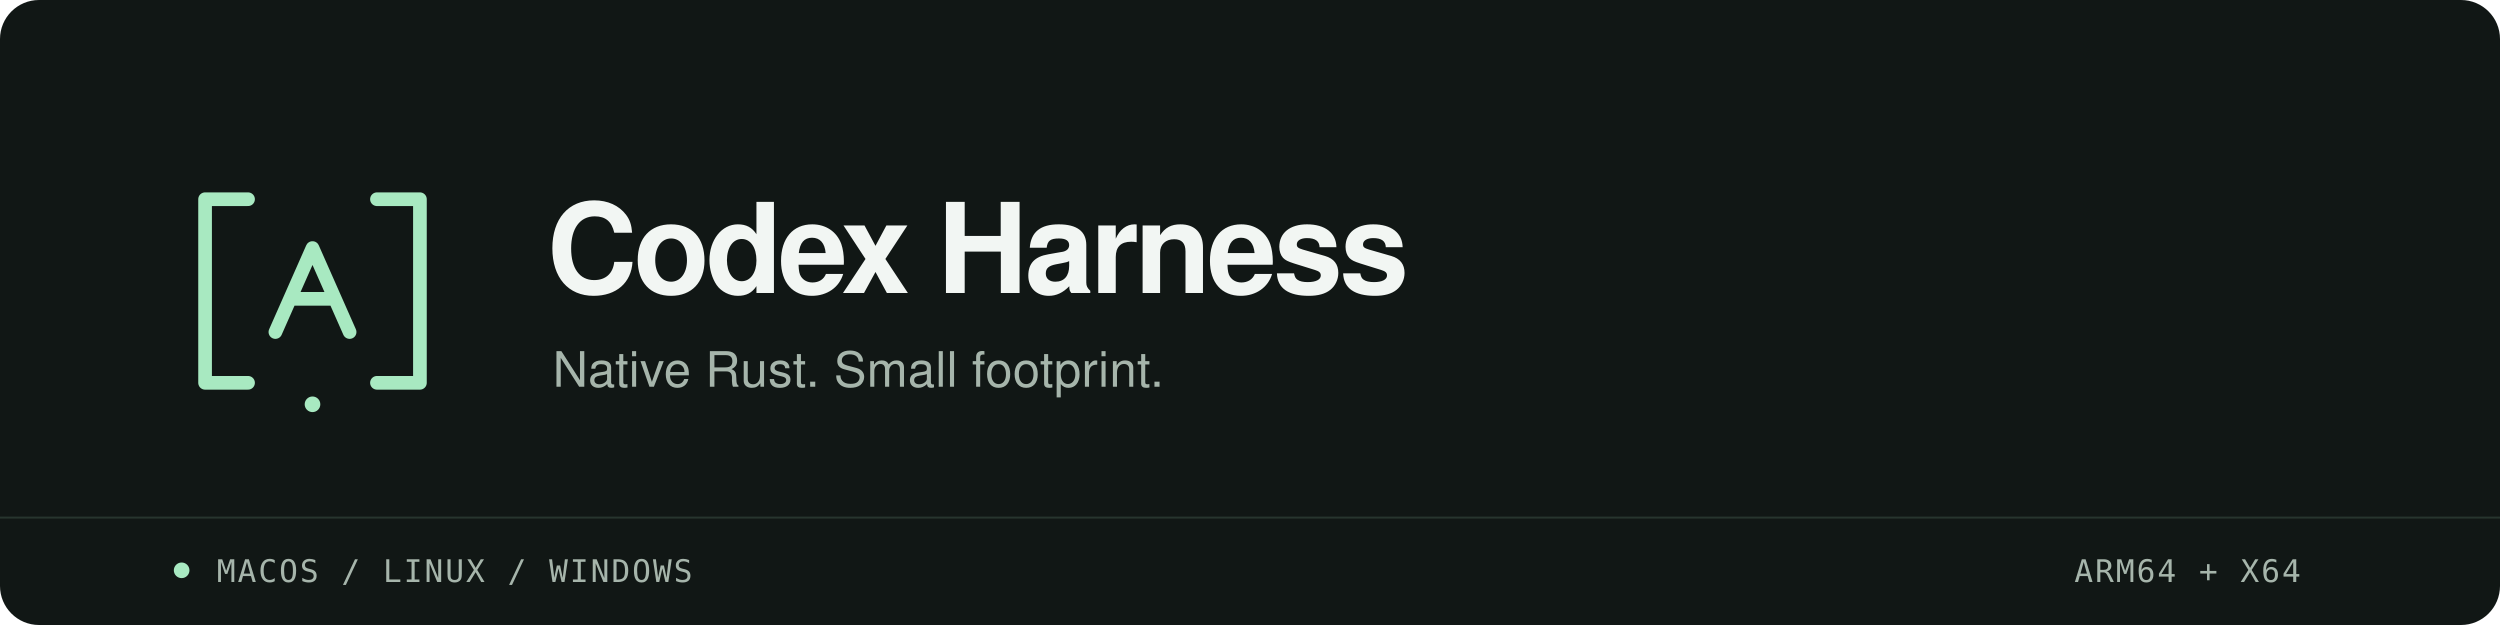
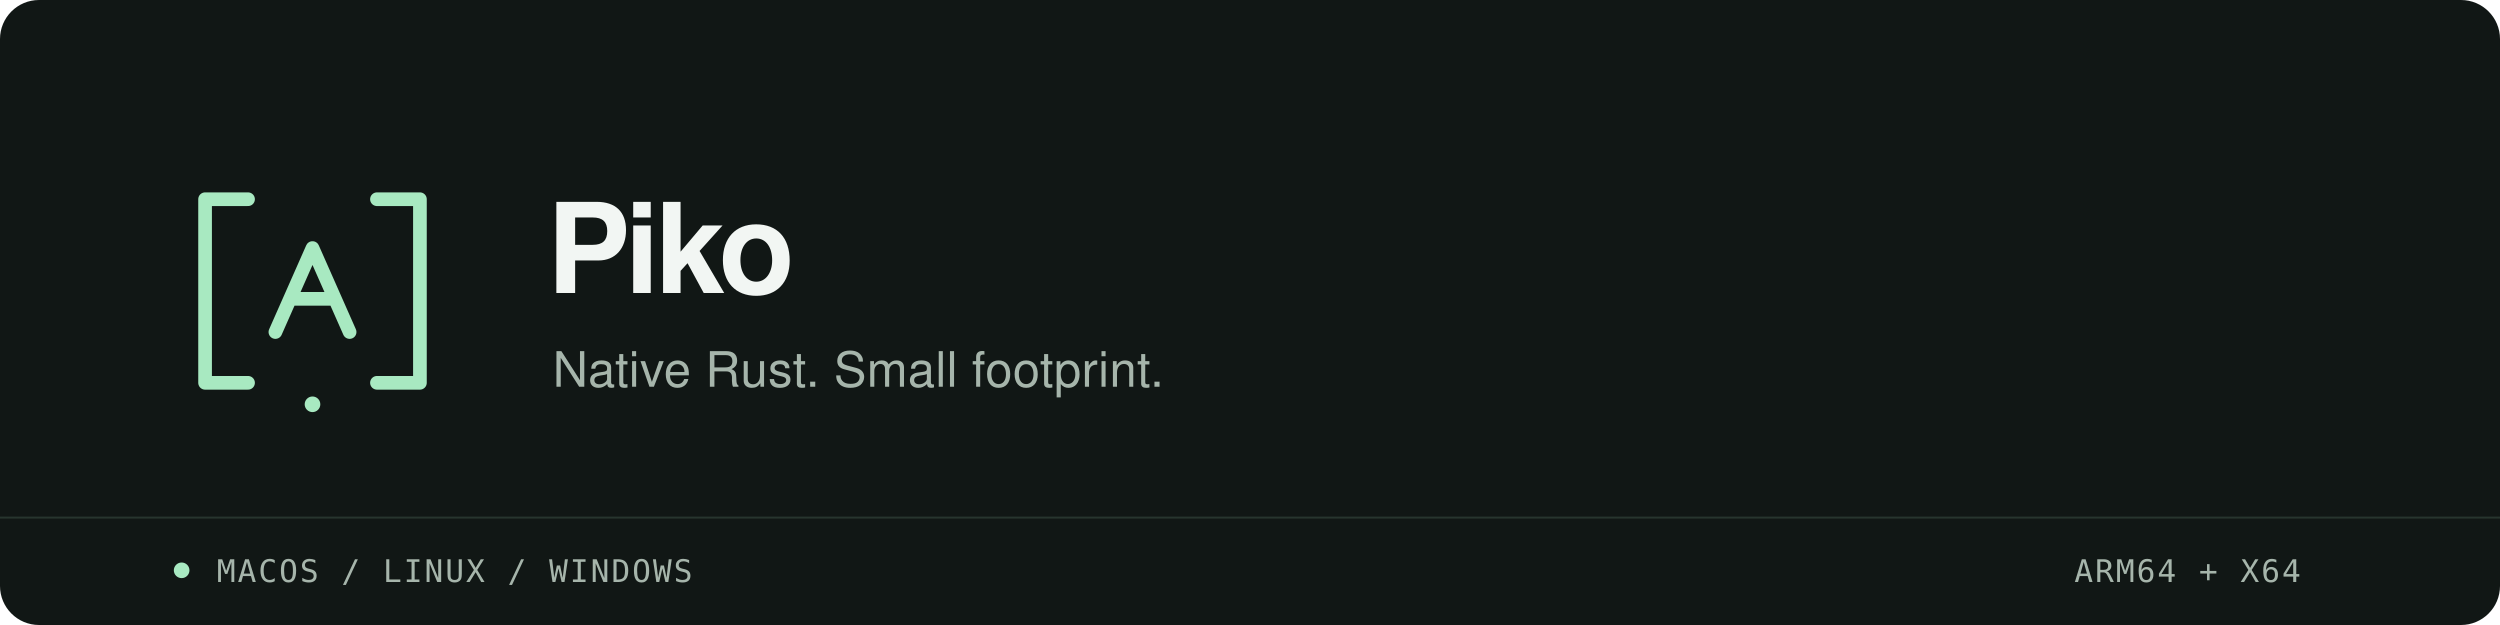
<svg xmlns="http://www.w3.org/2000/svg" width="1280" height="320" viewBox="0 0 1280 320" fill="none" role="img" aria-labelledby="title description">
  <rect width="1280" height="320" rx="20" fill="#111715" />
  <path d="M0 265H1280" stroke="#27352E" />
  <g stroke="#A8E9C1" stroke-width="7" stroke-linecap="round" stroke-linejoin="round">
    <path d="M127 102H105V196H127M193 102H215V196H193" />
    <path d="M141 170L160 127L179 170M149 153H171" />
  </g>
  <circle cx="160" cy="207" r="4" fill="#A8E9C1" />
-   <text x="280" y="150" fill="#F2F6F3" font-family="-apple-system, BlinkMacSystemFont, 'Segoe UI', Helvetica, Arial, sans-serif" font-size="64" font-weight="600" letter-spacing="-2">Codex Harness</text>
+   <text x="280" y="150" fill="#F2F6F3" font-family="-apple-system, BlinkMacSystemFont, 'Segoe UI', Helvetica, Arial, sans-serif" font-size="64" font-weight="600" letter-spacing="-2">Piko</text>
  <text x="283" y="198" fill="#A6B5AB" font-family="-apple-system, BlinkMacSystemFont, 'Segoe UI', Helvetica, Arial, sans-serif" font-size="25" letter-spacing="0.2">Native Rust. Small footprint.</text>
  <circle cx="93" cy="292" r="4" fill="#A8E9C1" />
  <text x="111" y="298" fill="#A6B5AB" font-family="ui-monospace, SFMono-Regular, Consolas, monospace" font-size="16" letter-spacing="1">MACOS / LINUX / WINDOWS</text>
  <text x="1178" y="298" text-anchor="end" fill="#A6B5AB" font-family="ui-monospace, SFMono-Regular, Consolas, monospace" font-size="16" letter-spacing="1">ARM64 + X64</text>
</svg>
